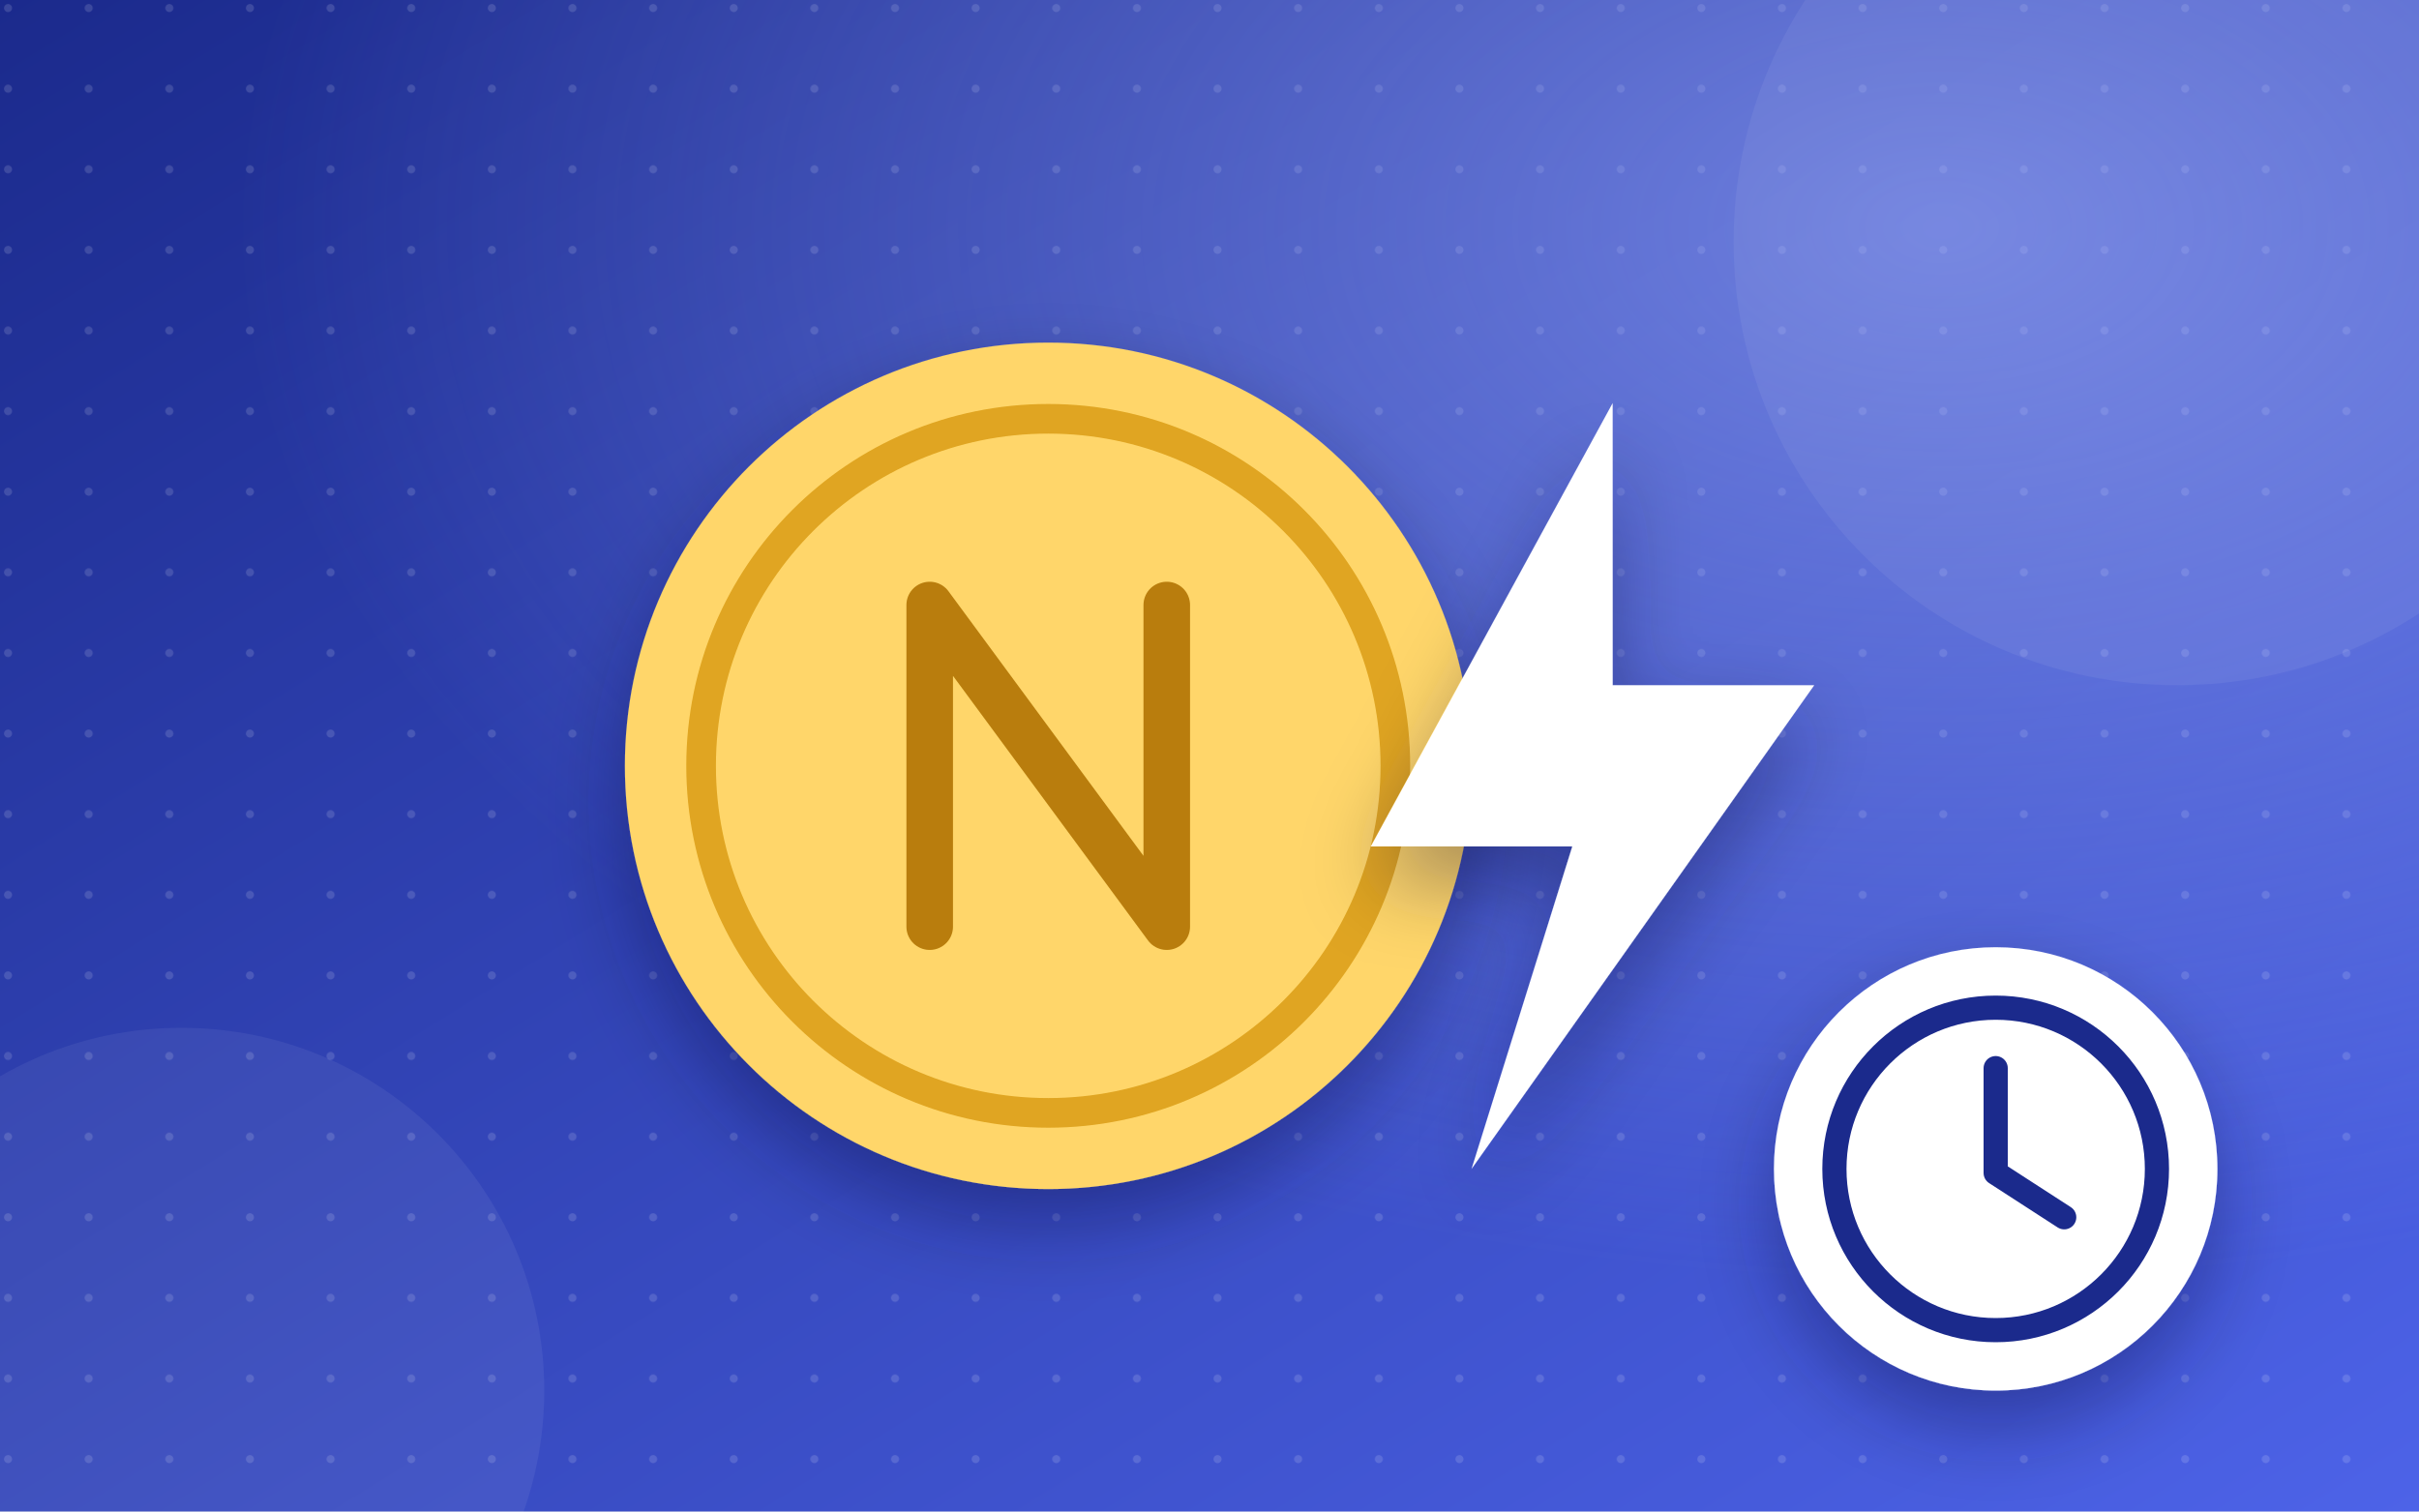
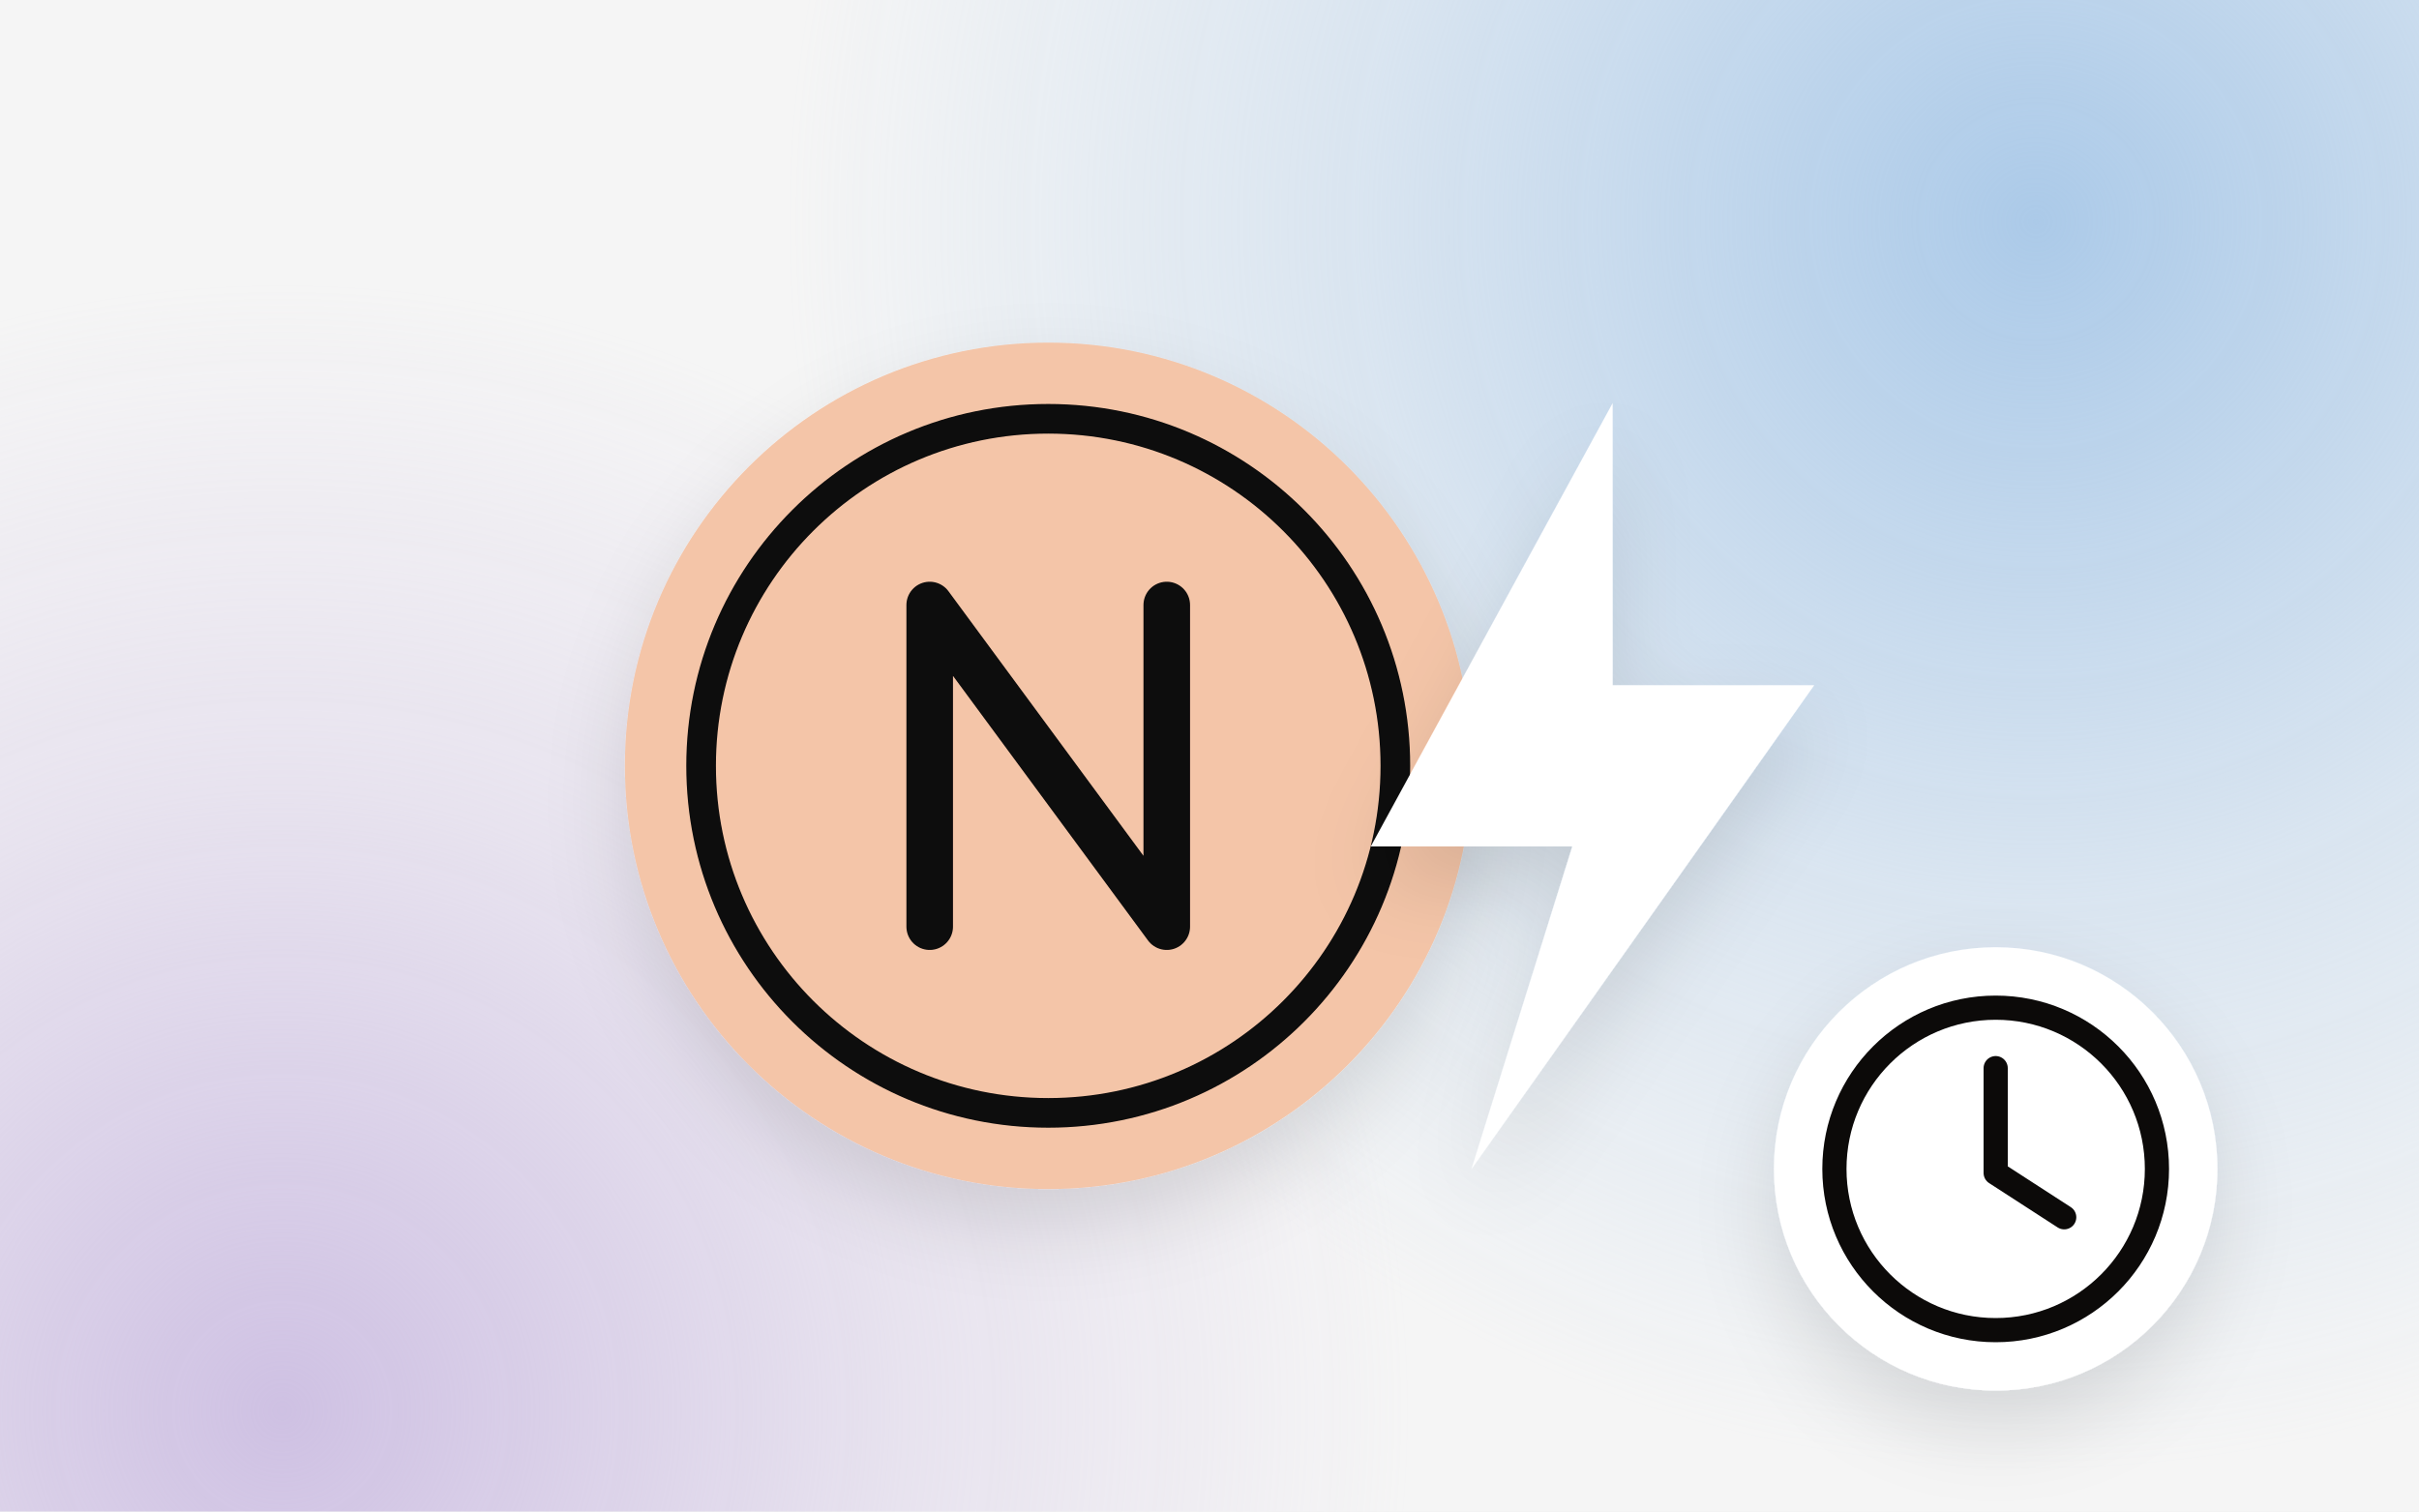
<svg xmlns="http://www.w3.org/2000/svg" viewBox="0 0 1200 750" width="1200" height="750">
  <defs>
-     <linearGradient id="bg" x1="0" y1="0" x2="1" y2="1">
-       <stop offset="0" stop-color="#1b2a8c" />
-       <stop offset="1" stop-color="#4d63e8" />
-     </linearGradient>
-     <radialGradient id="glow" cx=".8" cy=".15" r=".7">
-       <stop offset="0" stop-color="#9fb0ff" stop-opacity=".55" />
-       <stop offset="1" stop-color="#9fb0ff" stop-opacity="0" />
+     <radialGradient id="bloomA" cx="1010" cy="110" r="620" gradientUnits="userSpaceOnUse">
+       <stop offset="0" stop-color="#a8c8e8" stop-opacity=".95" />
+       <stop offset=".55" stop-color="#a8c8e8" stop-opacity=".35" />
+       <stop offset="1" stop-color="#a8c8e8" stop-opacity="0" />
+     </radialGradient>
+     <radialGradient id="bloomB" cx="140" cy="700" r="560" gradientUnits="userSpaceOnUse">
+       <stop offset="0" stop-color="#c8b8e0" stop-opacity=".85" />
+       <stop offset=".55" stop-color="#c8b8e0" stop-opacity=".3" />
+       <stop offset="1" stop-color="#c8b8e0" stop-opacity="0" />
    </radialGradient>
    <filter id="sh" x="-20%" y="-20%" width="140%" height="150%">
-       <feDropShadow dx="0" dy="18" stdDeviation="20" flood-color="#0b0a33" flood-opacity=".35" />
+       <feDropShadow dx="0" dy="18" stdDeviation="20" flood-color="#0c0a09" flood-opacity=".12" />
    </filter>
-     <pattern id="dots" width="40" height="40" patternUnits="userSpaceOnUse">
-       <circle cx="4" cy="4" r="2" fill="#fff" fill-opacity=".14" />
-     </pattern>
  </defs>
-   <rect width="1200" height="750" fill="url(#bg)" />
-   <rect width="1200" height="750" fill="url(#dots)" />
-   <rect width="1200" height="750" fill="url(#glow)" />
-   <circle cx="1080" cy="120" r="220" fill="#fff" fill-opacity=".06" />
-   <circle cx="90" cy="690" r="180" fill="#fff" fill-opacity=".06" />
+   <rect width="1200" height="750" fill="#f5f5f5" />
+   <rect width="1200" height="750" fill="url(#bloomA)" />
+   <rect width="1200" height="750" fill="url(#bloomB)" />
  <g filter="url(#sh)">
-     <circle cx="520" cy="380" r="210" fill="#ffd66b" />
-     <circle cx="520" cy="380" r="172.2" fill="none" stroke="#e0a520" stroke-width="14.7" />
-     <path d="M461.2 459.8 V300.2 L578.8 459.8 V300.2" fill="none" stroke="#b97d0b" stroke-width="23.1" stroke-linejoin="round" stroke-linecap="round" />
+     <circle cx="520" cy="380" r="210" fill="#f4c5a8" />
+     <circle cx="520" cy="380" r="172.2" fill="none" stroke="#0c0a09" stroke-width="14.7" />
+     <path d="M461.2 459.8 V300.2 L578.8 459.8 V300.2" fill="none" stroke="#0c0a09" stroke-width="23.1" stroke-linejoin="round" stroke-linecap="round" />
  </g>
  <g filter="url(#sh)">
-     <path d="M800 200 L680 420 H780 L730 580 L900 340 H800 Z" fill="#fff" />
+     <path d="M800 200 L680 420 H780 L730 580 L900 340 H800 Z" fill="#ffffff" />
  </g>
-   <rect x="880" y="470" width="220" height="220" rx="110" fill="#fff" filter="url(#sh)" />
-   <circle cx="990" cy="580" r="80" fill="none" stroke="#1b2a8c" stroke-width="12" />
-   <path d="M990 530 V582 L1024 604" fill="none" stroke="#1b2a8c" stroke-width="12" stroke-linecap="round" stroke-linejoin="round" />
+   <rect x="880" y="470" width="220" height="220" rx="110" fill="#ffffff" filter="url(#sh)" />
+   <circle cx="990" cy="580" r="80" fill="none" stroke="#0c0a09" stroke-width="12" />
+   <path d="M990 530 V582 L1024 604" fill="none" stroke="#0c0a09" stroke-width="12" stroke-linecap="round" stroke-linejoin="round" />
</svg>
